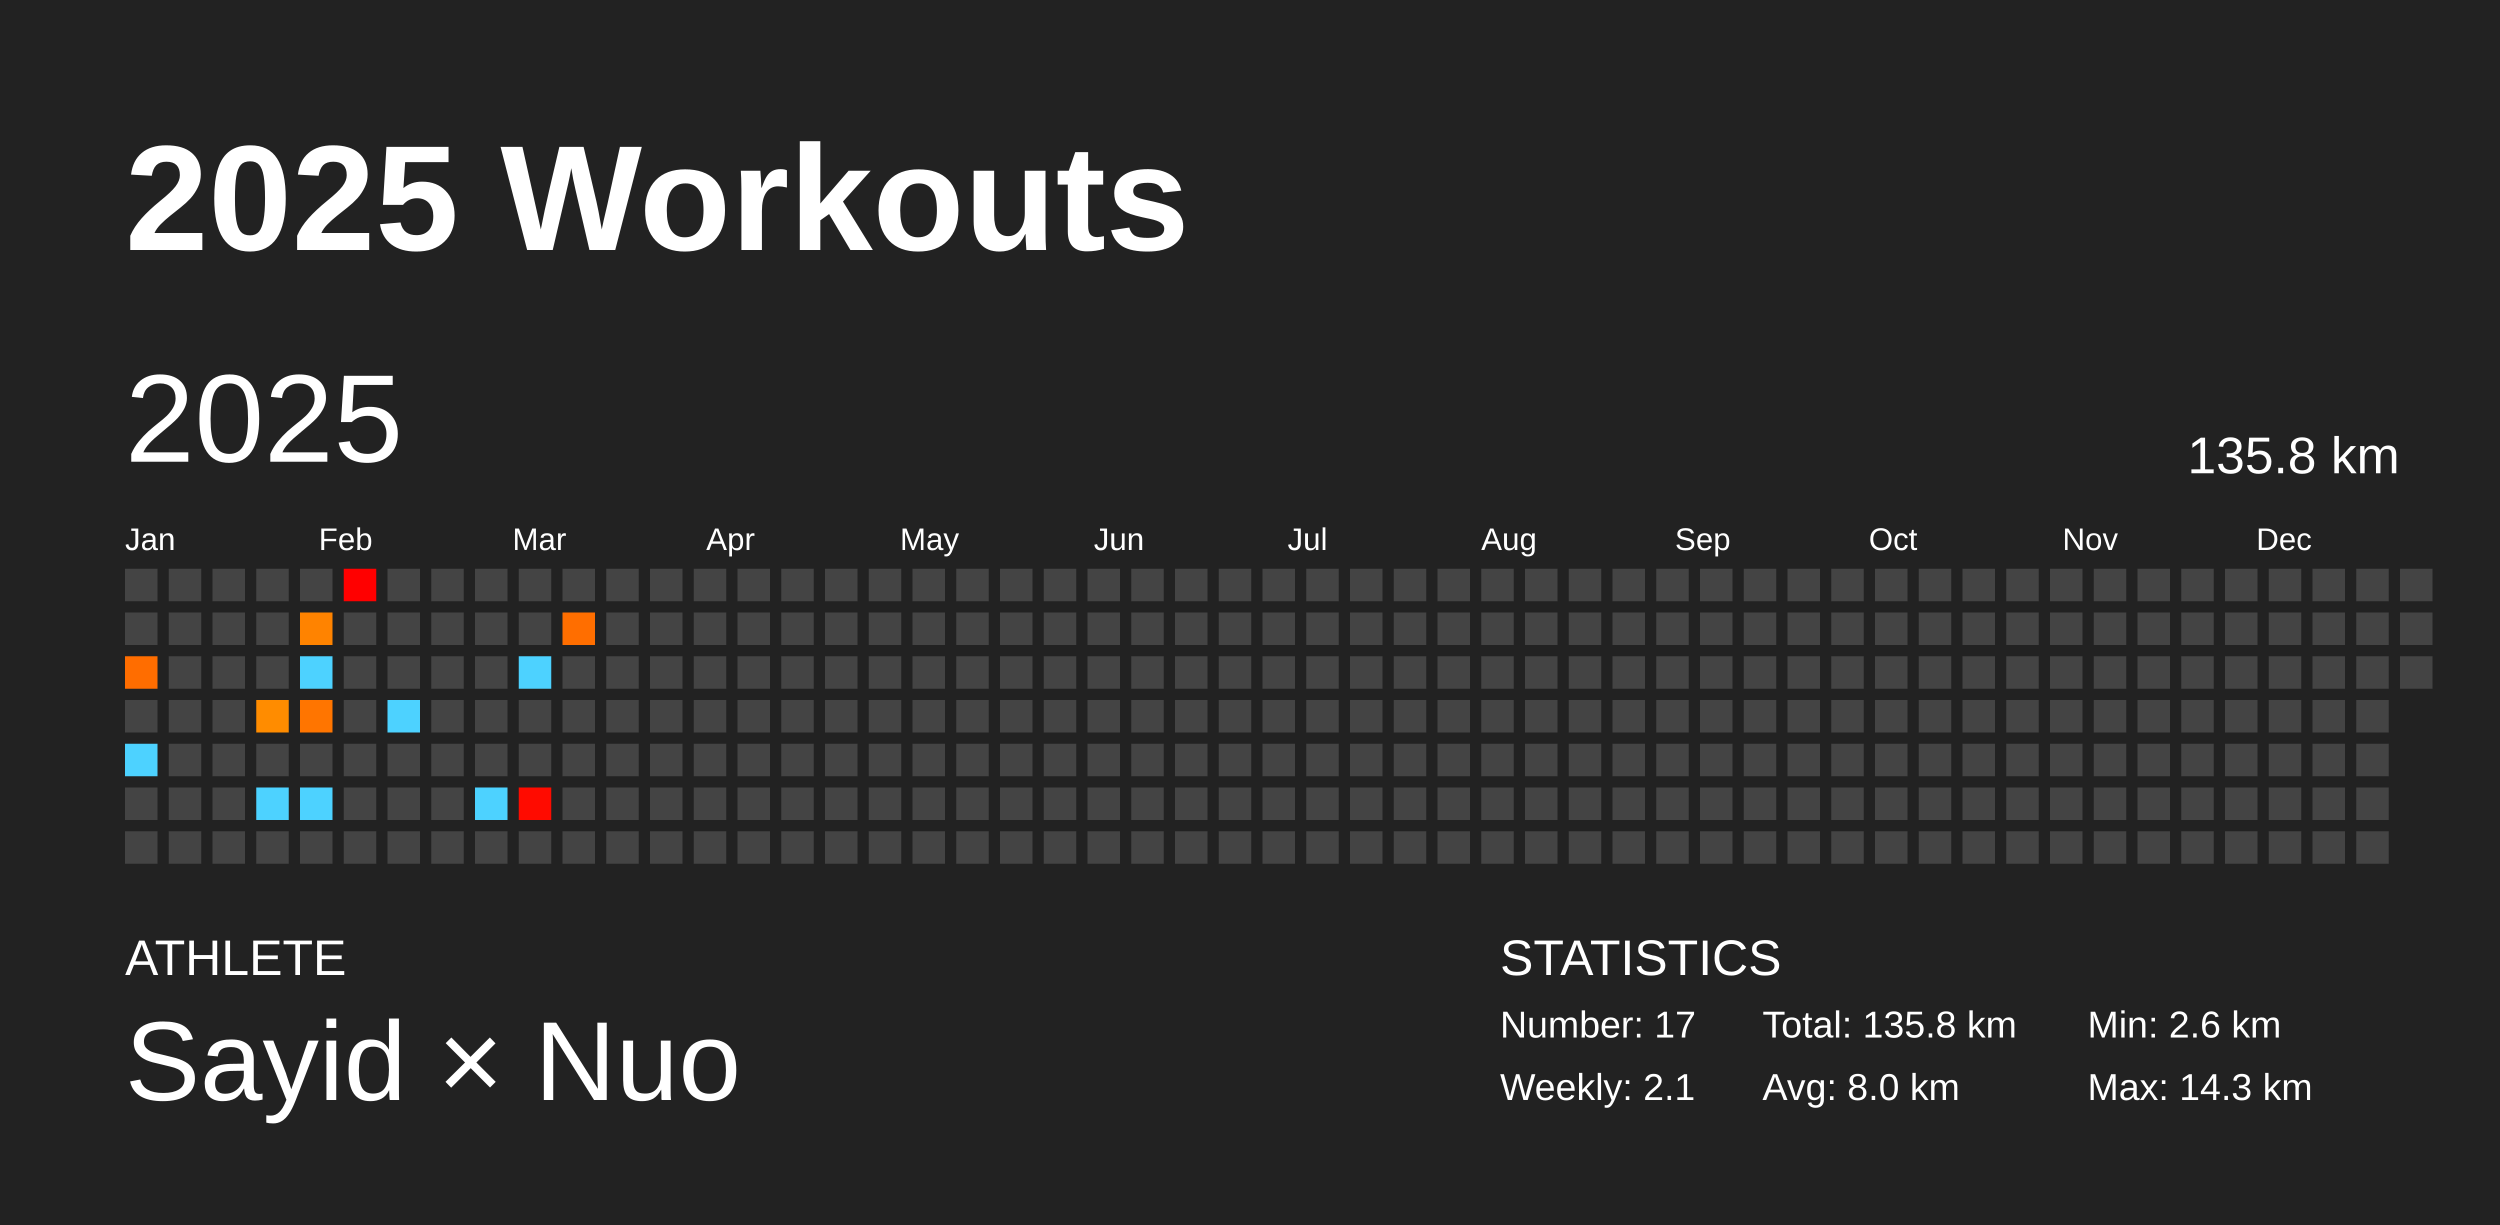
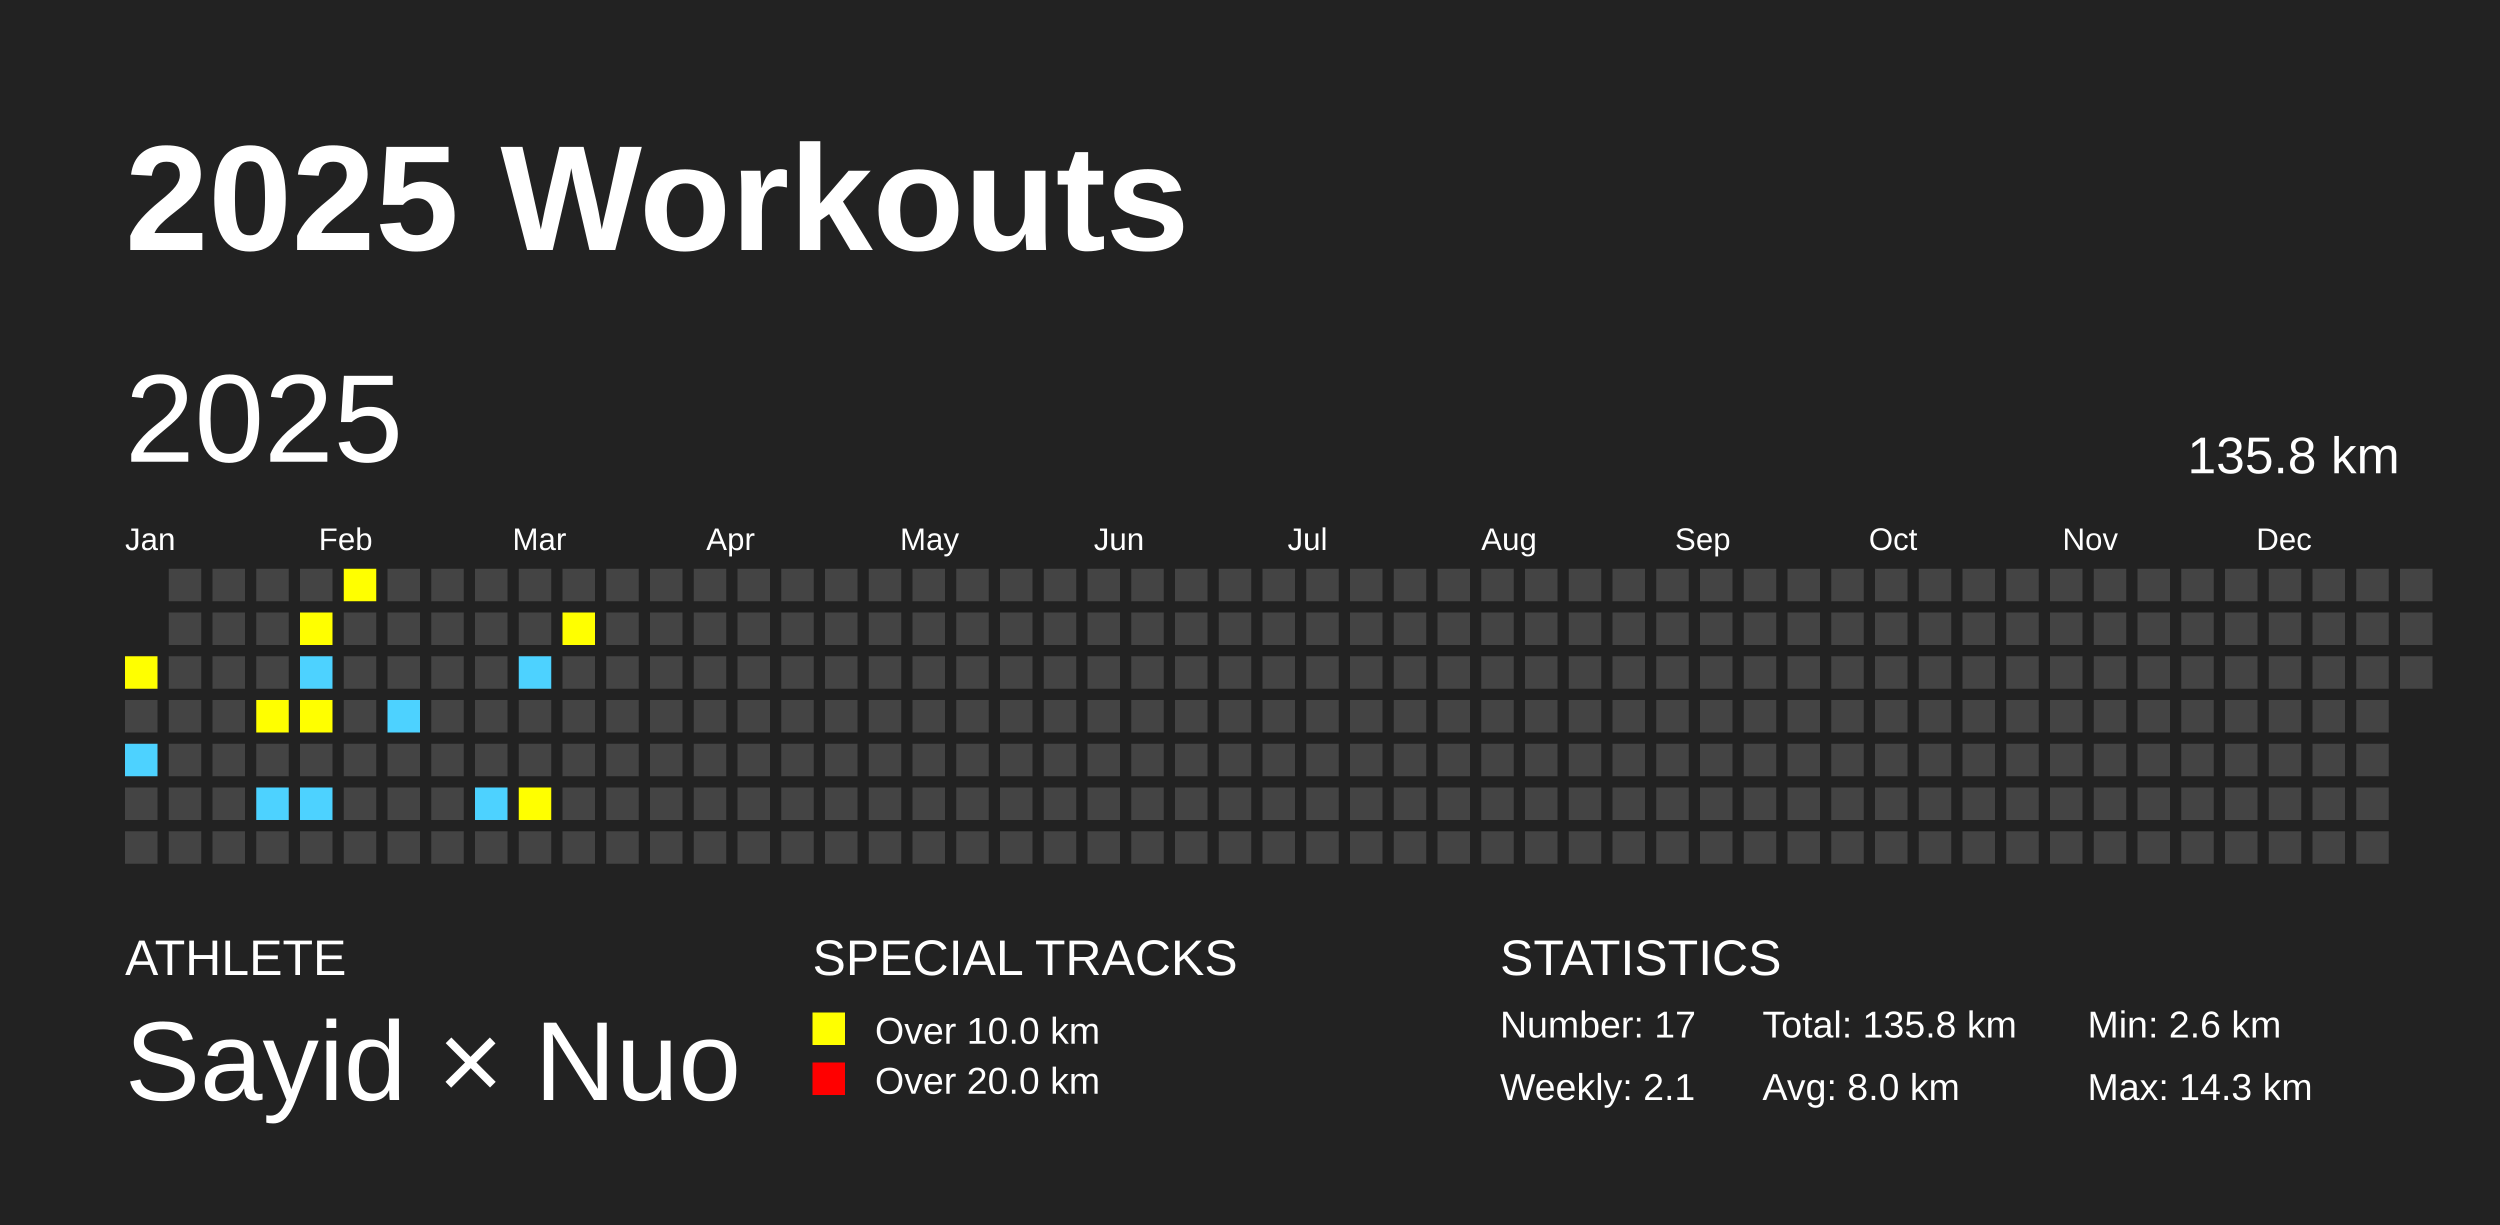
<svg xmlns="http://www.w3.org/2000/svg" baseProfile="full" height="98mm" version="1.1" viewBox="0,0,200,98" width="200mm">
  <defs />
  <rect fill="#222222" height="98" width="200" x="0" y="0" />
  <text fill="#FFFFFF" style="font-size:12px; font-family:Arial; font-weight:bold;" x="10" y="20">2025 Workouts</text>
  <text fill="#FFFFFF" style="font-size:4px; font-family:Arial" x="10" y="78">ATHLETE</text>
  <text fill="#FFFFFF" style="font-size:9px; font-family:Arial" x="10" y="88">Sayid × Nuo</text>
+   <text fill="#FFFFFF" style="font-size:4px; font-family:Arial" x="65" y="78">SPECIAL TRACKS</text>
+   <rect fill="yellow" height="2.6" width="2.6" x="65" y="81" />
+   <text fill="#FFFFFF" style="font-size:3px; font-family:Arial" x="70" y="83.5">Over 10.0 km</text>
+   <rect fill="red" height="2.6" width="2.6" x="65" y="85" />
+   <text fill="#FFFFFF" style="font-size:3px; font-family:Arial" x="70" y="87.5">Over 20.0 km</text>
  <text fill="#FFFFFF" style="font-size:4px; font-family:Arial" x="120" y="78">STATISTICS</text>
  <text fill="#FFFFFF" style="font-size:3px; font-family:Arial" x="120" y="83">Number: 17</text>
  <text fill="#FFFFFF" style="font-size:3px; font-family:Arial" x="120" y="88">Weekly: 2.1</text>
  <text fill="#FFFFFF" style="font-size:3px; font-family:Arial" x="141" y="83">Total: 135.8 km</text>
  <text fill="#FFFFFF" style="font-size:3px; font-family:Arial" x="141" y="88">Avg: 8.0 km</text>
  <text fill="#FFFFFF" style="font-size:3px; font-family:Arial" x="167" y="83">Min: 2.6 km</text>
  <text fill="#FFFFFF" style="font-size:3px; font-family:Arial" x="167" y="88">Max: 14.3 km</text>
  <text dominant-baseline="hanging" fill="#FFFFFF" style="font-size:10.0px; font-family:Arial;" x="10" y="30">2025</text>
  <text dominant-baseline="hanging" fill="#FFFFFF" style="font-size:4.125px; font-family:Arial;" x="175" y="35">135.8 km</text>
  <text fill="#FFFFFF" style="font-size:2.5px; font-family:Arial" x="10.0" y="44">Jan</text>
  <text fill="#FFFFFF" style="font-size:2.5px; font-family:Arial" x="25.5" y="44">Feb</text>
  <text fill="#FFFFFF" style="font-size:2.5px; font-family:Arial" x="41.0" y="44">Mar</text>
  <text fill="#FFFFFF" style="font-size:2.5px; font-family:Arial" x="56.5" y="44">Apr</text>
  <text fill="#FFFFFF" style="font-size:2.5px; font-family:Arial" x="72.0" y="44">May</text>
  <text fill="#FFFFFF" style="font-size:2.5px; font-family:Arial" x="87.5" y="44">Jun</text>
  <text fill="#FFFFFF" style="font-size:2.5px; font-family:Arial" x="103.0" y="44">Jul</text>
  <text fill="#FFFFFF" style="font-size:2.5px; font-family:Arial" x="118.5" y="44">Aug</text>
  <text fill="#FFFFFF" style="font-size:2.5px; font-family:Arial" x="134.0" y="44">Sep</text>
  <text fill="#FFFFFF" style="font-size:2.5px; font-family:Arial" x="149.5" y="44">Oct</text>
  <text fill="#FFFFFF" style="font-size:2.5px; font-family:Arial" x="165.0" y="44">Nov</text>
  <text fill="#FFFFFF" style="font-size:2.5px; font-family:Arial" x="180.5" y="44">Dec</text>
-   <rect fill="#444444" height="2.6" width="2.6" x="10.0" y="45.5" />
-   <rect fill="#444444" height="2.6" width="2.6" x="10.0" y="49.0" />
-   <rect fill="#ff6d00" height="2.6" width="2.6" x="10.0" y="52.5" />
+   <rect fill="yellow" height="2.6" width="2.6" x="10.0" y="52.5" />
  <rect fill="#444444" height="2.6" width="2.6" x="10.0" y="56.0" />
-   <rect fill="#4dd2ff" height="2.6" width="2.6" x="10.0" y="59.5" />
+   <rect fill="#4DD2FF" height="2.6" width="2.6" x="10.0" y="59.5" />
  <rect fill="#444444" height="2.6" width="2.6" x="10.0" y="63.0" />
  <rect fill="#444444" height="2.6" width="2.6" x="10.0" y="66.5" />
  <rect fill="#444444" height="2.6" width="2.6" x="13.5" y="45.5" />
  <rect fill="#444444" height="2.6" width="2.6" x="13.5" y="49.0" />
  <rect fill="#444444" height="2.6" width="2.6" x="13.5" y="52.5" />
  <rect fill="#444444" height="2.6" width="2.6" x="13.5" y="56.0" />
  <rect fill="#444444" height="2.6" width="2.6" x="13.5" y="59.5" />
  <rect fill="#444444" height="2.6" width="2.6" x="13.5" y="63.0" />
  <rect fill="#444444" height="2.6" width="2.6" x="13.5" y="66.5" />
  <rect fill="#444444" height="2.6" width="2.6" x="17.0" y="45.5" />
  <rect fill="#444444" height="2.6" width="2.6" x="17.0" y="49.0" />
  <rect fill="#444444" height="2.6" width="2.6" x="17.0" y="52.5" />
  <rect fill="#444444" height="2.6" width="2.6" x="17.0" y="56.0" />
  <rect fill="#444444" height="2.6" width="2.6" x="17.0" y="59.5" />
  <rect fill="#444444" height="2.6" width="2.6" x="17.0" y="63.0" />
  <rect fill="#444444" height="2.6" width="2.6" x="17.0" y="66.5" />
  <rect fill="#444444" height="2.6" width="2.6" x="20.5" y="45.5" />
  <rect fill="#444444" height="2.6" width="2.6" x="20.5" y="49.0" />
  <rect fill="#444444" height="2.6" width="2.6" x="20.5" y="52.5" />
-   <rect fill="#ff8c00" height="2.6" width="2.6" x="20.5" y="56.0" />
+   <rect fill="yellow" height="2.6" width="2.6" x="20.5" y="56.0" />
  <rect fill="#444444" height="2.6" width="2.6" x="20.5" y="59.5" />
-   <rect fill="#4dd2ff" height="2.6" width="2.6" x="20.5" y="63.0" />
+   <rect fill="#4DD2FF" height="2.6" width="2.6" x="20.5" y="63.0" />
  <rect fill="#444444" height="2.6" width="2.6" x="20.5" y="66.5" />
  <rect fill="#444444" height="2.6" width="2.6" x="24.0" y="45.5" />
-   <rect fill="#ff8300" height="2.6" width="2.6" x="24.0" y="49.0" />
-   <rect fill="#4dd2ff" height="2.6" width="2.6" x="24.0" y="52.5" />
-   <rect fill="#ff7500" height="2.6" width="2.6" x="24.0" y="56.0" />
+   <rect fill="yellow" height="2.6" width="2.6" x="24.0" y="49.0" />
+   <rect fill="#4DD2FF" height="2.6" width="2.6" x="24.0" y="52.5" />
+   <rect fill="yellow" height="2.6" width="2.6" x="24.0" y="56.0" />
  <rect fill="#444444" height="2.6" width="2.6" x="24.0" y="59.5" />
-   <rect fill="#4dd2ff" height="2.6" width="2.6" x="24.0" y="63.0" />
+   <rect fill="#4DD2FF" height="2.6" width="2.6" x="24.0" y="63.0" />
  <rect fill="#444444" height="2.6" width="2.6" x="24.0" y="66.5" />
-   <rect fill="#ff0000" height="2.6" width="2.6" x="27.5" y="45.5" />
+   <rect fill="yellow" height="2.6" width="2.6" x="27.5" y="45.5" />
  <rect fill="#444444" height="2.6" width="2.6" x="27.5" y="49.0" />
  <rect fill="#444444" height="2.6" width="2.6" x="27.5" y="52.5" />
  <rect fill="#444444" height="2.6" width="2.6" x="27.5" y="56.0" />
  <rect fill="#444444" height="2.6" width="2.6" x="27.5" y="59.5" />
  <rect fill="#444444" height="2.6" width="2.6" x="27.5" y="63.0" />
  <rect fill="#444444" height="2.6" width="2.6" x="27.5" y="66.5" />
  <rect fill="#444444" height="2.6" width="2.6" x="31.0" y="45.5" />
  <rect fill="#444444" height="2.6" width="2.6" x="31.0" y="49.0" />
  <rect fill="#444444" height="2.6" width="2.6" x="31.0" y="52.5" />
-   <rect fill="#4dd2ff" height="2.6" width="2.6" x="31.0" y="56.0" />
+   <rect fill="#4DD2FF" height="2.6" width="2.6" x="31.0" y="56.0" />
  <rect fill="#444444" height="2.6" width="2.6" x="31.0" y="59.5" />
  <rect fill="#444444" height="2.6" width="2.6" x="31.0" y="63.0" />
  <rect fill="#444444" height="2.6" width="2.6" x="31.0" y="66.5" />
  <rect fill="#444444" height="2.6" width="2.6" x="34.5" y="45.5" />
  <rect fill="#444444" height="2.6" width="2.6" x="34.5" y="49.0" />
  <rect fill="#444444" height="2.6" width="2.6" x="34.5" y="52.5" />
  <rect fill="#444444" height="2.6" width="2.6" x="34.5" y="56.0" />
  <rect fill="#444444" height="2.6" width="2.6" x="34.5" y="59.5" />
  <rect fill="#444444" height="2.6" width="2.6" x="34.5" y="63.0" />
  <rect fill="#444444" height="2.6" width="2.6" x="34.5" y="66.5" />
  <rect fill="#444444" height="2.6" width="2.6" x="38.0" y="45.5" />
  <rect fill="#444444" height="2.6" width="2.6" x="38.0" y="49.0" />
  <rect fill="#444444" height="2.6" width="2.6" x="38.0" y="52.5" />
  <rect fill="#444444" height="2.6" width="2.6" x="38.0" y="56.0" />
  <rect fill="#444444" height="2.6" width="2.6" x="38.0" y="59.5" />
-   <rect fill="#4dd2ff" height="2.6" width="2.6" x="38.0" y="63.0" />
+   <rect fill="#4DD2FF" height="2.6" width="2.6" x="38.0" y="63.0" />
  <rect fill="#444444" height="2.6" width="2.6" x="38.0" y="66.5" />
  <rect fill="#444444" height="2.6" width="2.6" x="41.5" y="45.5" />
  <rect fill="#444444" height="2.6" width="2.6" x="41.5" y="49.0" />
-   <rect fill="#4dd2ff" height="2.6" width="2.6" x="41.5" y="52.5" />
+   <rect fill="#4DD2FF" height="2.6" width="2.6" x="41.5" y="52.5" />
  <rect fill="#444444" height="2.6" width="2.6" x="41.5" y="56.0" />
  <rect fill="#444444" height="2.6" width="2.6" x="41.5" y="59.5" />
-   <rect fill="#ff0b00" height="2.6" width="2.6" x="41.5" y="63.0" />
+   <rect fill="yellow" height="2.6" width="2.6" x="41.5" y="63.0" />
  <rect fill="#444444" height="2.6" width="2.6" x="41.5" y="66.5" />
  <rect fill="#444444" height="2.6" width="2.6" x="45.0" y="45.5" />
-   <rect fill="#ff6e00" height="2.6" width="2.6" x="45.0" y="49.0" />
+   <rect fill="yellow" height="2.6" width="2.6" x="45.0" y="49.0" />
  <rect fill="#444444" height="2.6" width="2.6" x="45.0" y="52.5" />
  <rect fill="#444444" height="2.6" width="2.6" x="45.0" y="56.0" />
  <rect fill="#444444" height="2.6" width="2.6" x="45.0" y="59.5" />
  <rect fill="#444444" height="2.6" width="2.6" x="45.0" y="63.0" />
  <rect fill="#444444" height="2.6" width="2.6" x="45.0" y="66.5" />
  <rect fill="#444444" height="2.6" width="2.6" x="48.5" y="45.5" />
  <rect fill="#444444" height="2.6" width="2.6" x="48.5" y="49.0" />
  <rect fill="#444444" height="2.6" width="2.6" x="48.5" y="52.5" />
  <rect fill="#444444" height="2.6" width="2.6" x="48.5" y="56.0" />
  <rect fill="#444444" height="2.6" width="2.6" x="48.5" y="59.5" />
  <rect fill="#444444" height="2.6" width="2.6" x="48.5" y="63.0" />
  <rect fill="#444444" height="2.6" width="2.6" x="48.5" y="66.5" />
  <rect fill="#444444" height="2.6" width="2.6" x="52.0" y="45.5" />
  <rect fill="#444444" height="2.6" width="2.6" x="52.0" y="49.0" />
  <rect fill="#444444" height="2.6" width="2.6" x="52.0" y="52.5" />
  <rect fill="#444444" height="2.6" width="2.6" x="52.0" y="56.0" />
  <rect fill="#444444" height="2.6" width="2.6" x="52.0" y="59.5" />
  <rect fill="#444444" height="2.6" width="2.6" x="52.0" y="63.0" />
  <rect fill="#444444" height="2.6" width="2.6" x="52.0" y="66.5" />
  <rect fill="#444444" height="2.6" width="2.6" x="55.5" y="45.5" />
  <rect fill="#444444" height="2.6" width="2.6" x="55.5" y="49.0" />
  <rect fill="#444444" height="2.6" width="2.6" x="55.5" y="52.5" />
  <rect fill="#444444" height="2.6" width="2.6" x="55.5" y="56.0" />
  <rect fill="#444444" height="2.6" width="2.6" x="55.5" y="59.5" />
  <rect fill="#444444" height="2.6" width="2.6" x="55.5" y="63.0" />
  <rect fill="#444444" height="2.6" width="2.6" x="55.5" y="66.5" />
  <rect fill="#444444" height="2.6" width="2.6" x="59.0" y="45.5" />
  <rect fill="#444444" height="2.6" width="2.6" x="59.0" y="49.0" />
  <rect fill="#444444" height="2.6" width="2.6" x="59.0" y="52.5" />
  <rect fill="#444444" height="2.6" width="2.6" x="59.0" y="56.0" />
  <rect fill="#444444" height="2.6" width="2.6" x="59.0" y="59.5" />
  <rect fill="#444444" height="2.6" width="2.6" x="59.0" y="63.0" />
  <rect fill="#444444" height="2.6" width="2.6" x="59.0" y="66.5" />
  <rect fill="#444444" height="2.6" width="2.6" x="62.5" y="45.5" />
  <rect fill="#444444" height="2.6" width="2.6" x="62.5" y="49.0" />
  <rect fill="#444444" height="2.6" width="2.6" x="62.5" y="52.5" />
  <rect fill="#444444" height="2.6" width="2.6" x="62.5" y="56.0" />
  <rect fill="#444444" height="2.6" width="2.6" x="62.5" y="59.5" />
  <rect fill="#444444" height="2.6" width="2.6" x="62.5" y="63.0" />
  <rect fill="#444444" height="2.6" width="2.6" x="62.5" y="66.5" />
  <rect fill="#444444" height="2.6" width="2.6" x="66.0" y="45.5" />
  <rect fill="#444444" height="2.6" width="2.6" x="66.0" y="49.0" />
  <rect fill="#444444" height="2.6" width="2.6" x="66.0" y="52.5" />
  <rect fill="#444444" height="2.6" width="2.6" x="66.0" y="56.0" />
  <rect fill="#444444" height="2.6" width="2.6" x="66.0" y="59.5" />
  <rect fill="#444444" height="2.6" width="2.6" x="66.0" y="63.0" />
  <rect fill="#444444" height="2.6" width="2.6" x="66.0" y="66.5" />
  <rect fill="#444444" height="2.6" width="2.6" x="69.5" y="45.5" />
  <rect fill="#444444" height="2.6" width="2.6" x="69.5" y="49.0" />
  <rect fill="#444444" height="2.6" width="2.6" x="69.5" y="52.5" />
  <rect fill="#444444" height="2.6" width="2.6" x="69.5" y="56.0" />
  <rect fill="#444444" height="2.6" width="2.6" x="69.5" y="59.5" />
  <rect fill="#444444" height="2.6" width="2.6" x="69.5" y="63.0" />
  <rect fill="#444444" height="2.6" width="2.6" x="69.5" y="66.5" />
  <rect fill="#444444" height="2.6" width="2.6" x="73.0" y="45.5" />
  <rect fill="#444444" height="2.6" width="2.6" x="73.0" y="49.0" />
  <rect fill="#444444" height="2.6" width="2.6" x="73.0" y="52.5" />
  <rect fill="#444444" height="2.6" width="2.6" x="73.0" y="56.0" />
  <rect fill="#444444" height="2.6" width="2.6" x="73.0" y="59.5" />
  <rect fill="#444444" height="2.6" width="2.6" x="73.0" y="63.0" />
  <rect fill="#444444" height="2.6" width="2.6" x="73.0" y="66.5" />
  <rect fill="#444444" height="2.6" width="2.6" x="76.5" y="45.5" />
  <rect fill="#444444" height="2.6" width="2.6" x="76.5" y="49.0" />
  <rect fill="#444444" height="2.6" width="2.6" x="76.5" y="52.5" />
  <rect fill="#444444" height="2.6" width="2.6" x="76.5" y="56.0" />
  <rect fill="#444444" height="2.6" width="2.6" x="76.5" y="59.5" />
  <rect fill="#444444" height="2.6" width="2.6" x="76.5" y="63.0" />
  <rect fill="#444444" height="2.6" width="2.6" x="76.5" y="66.5" />
  <rect fill="#444444" height="2.6" width="2.6" x="80.0" y="45.5" />
  <rect fill="#444444" height="2.6" width="2.6" x="80.0" y="49.0" />
  <rect fill="#444444" height="2.6" width="2.6" x="80.0" y="52.5" />
  <rect fill="#444444" height="2.6" width="2.6" x="80.0" y="56.0" />
  <rect fill="#444444" height="2.6" width="2.6" x="80.0" y="59.5" />
  <rect fill="#444444" height="2.6" width="2.6" x="80.0" y="63.0" />
  <rect fill="#444444" height="2.6" width="2.6" x="80.0" y="66.5" />
  <rect fill="#444444" height="2.6" width="2.6" x="83.5" y="45.5" />
  <rect fill="#444444" height="2.6" width="2.6" x="83.5" y="49.0" />
  <rect fill="#444444" height="2.6" width="2.6" x="83.5" y="52.5" />
  <rect fill="#444444" height="2.6" width="2.6" x="83.5" y="56.0" />
  <rect fill="#444444" height="2.6" width="2.6" x="83.5" y="59.5" />
  <rect fill="#444444" height="2.6" width="2.6" x="83.5" y="63.0" />
  <rect fill="#444444" height="2.6" width="2.6" x="83.5" y="66.5" />
  <rect fill="#444444" height="2.6" width="2.6" x="87.0" y="45.5" />
  <rect fill="#444444" height="2.6" width="2.6" x="87.0" y="49.0" />
  <rect fill="#444444" height="2.6" width="2.6" x="87.0" y="52.5" />
  <rect fill="#444444" height="2.6" width="2.6" x="87.0" y="56.0" />
  <rect fill="#444444" height="2.6" width="2.6" x="87.0" y="59.5" />
  <rect fill="#444444" height="2.6" width="2.6" x="87.0" y="63.0" />
  <rect fill="#444444" height="2.6" width="2.6" x="87.0" y="66.5" />
  <rect fill="#444444" height="2.6" width="2.6" x="90.5" y="45.5" />
  <rect fill="#444444" height="2.6" width="2.6" x="90.5" y="49.0" />
  <rect fill="#444444" height="2.6" width="2.6" x="90.5" y="52.5" />
  <rect fill="#444444" height="2.6" width="2.6" x="90.5" y="56.0" />
  <rect fill="#444444" height="2.6" width="2.6" x="90.5" y="59.5" />
  <rect fill="#444444" height="2.6" width="2.6" x="90.5" y="63.0" />
  <rect fill="#444444" height="2.6" width="2.6" x="90.5" y="66.5" />
  <rect fill="#444444" height="2.6" width="2.6" x="94.0" y="45.5" />
  <rect fill="#444444" height="2.6" width="2.6" x="94.0" y="49.0" />
  <rect fill="#444444" height="2.6" width="2.6" x="94.0" y="52.5" />
  <rect fill="#444444" height="2.6" width="2.6" x="94.0" y="56.0" />
  <rect fill="#444444" height="2.6" width="2.6" x="94.0" y="59.5" />
  <rect fill="#444444" height="2.6" width="2.6" x="94.0" y="63.0" />
  <rect fill="#444444" height="2.6" width="2.6" x="94.0" y="66.5" />
  <rect fill="#444444" height="2.6" width="2.6" x="97.5" y="45.5" />
  <rect fill="#444444" height="2.6" width="2.6" x="97.5" y="49.0" />
  <rect fill="#444444" height="2.6" width="2.6" x="97.5" y="52.5" />
  <rect fill="#444444" height="2.6" width="2.6" x="97.5" y="56.0" />
  <rect fill="#444444" height="2.6" width="2.6" x="97.5" y="59.5" />
  <rect fill="#444444" height="2.6" width="2.6" x="97.5" y="63.0" />
  <rect fill="#444444" height="2.6" width="2.6" x="97.5" y="66.5" />
  <rect fill="#444444" height="2.6" width="2.6" x="101.0" y="45.5" />
  <rect fill="#444444" height="2.6" width="2.6" x="101.0" y="49.0" />
  <rect fill="#444444" height="2.6" width="2.6" x="101.0" y="52.5" />
  <rect fill="#444444" height="2.6" width="2.6" x="101.0" y="56.0" />
  <rect fill="#444444" height="2.6" width="2.6" x="101.0" y="59.5" />
  <rect fill="#444444" height="2.6" width="2.6" x="101.0" y="63.0" />
  <rect fill="#444444" height="2.6" width="2.6" x="101.0" y="66.5" />
  <rect fill="#444444" height="2.6" width="2.6" x="104.5" y="45.5" />
  <rect fill="#444444" height="2.6" width="2.6" x="104.5" y="49.0" />
  <rect fill="#444444" height="2.6" width="2.6" x="104.5" y="52.5" />
  <rect fill="#444444" height="2.6" width="2.6" x="104.5" y="56.0" />
  <rect fill="#444444" height="2.6" width="2.6" x="104.5" y="59.5" />
  <rect fill="#444444" height="2.6" width="2.6" x="104.5" y="63.0" />
  <rect fill="#444444" height="2.6" width="2.6" x="104.5" y="66.5" />
  <rect fill="#444444" height="2.6" width="2.6" x="108.0" y="45.5" />
  <rect fill="#444444" height="2.6" width="2.6" x="108.0" y="49.0" />
  <rect fill="#444444" height="2.6" width="2.6" x="108.0" y="52.5" />
  <rect fill="#444444" height="2.6" width="2.6" x="108.0" y="56.0" />
  <rect fill="#444444" height="2.6" width="2.6" x="108.0" y="59.5" />
  <rect fill="#444444" height="2.6" width="2.6" x="108.0" y="63.0" />
  <rect fill="#444444" height="2.6" width="2.6" x="108.0" y="66.5" />
  <rect fill="#444444" height="2.6" width="2.6" x="111.5" y="45.5" />
  <rect fill="#444444" height="2.6" width="2.6" x="111.5" y="49.0" />
  <rect fill="#444444" height="2.6" width="2.6" x="111.5" y="52.5" />
  <rect fill="#444444" height="2.6" width="2.6" x="111.5" y="56.0" />
  <rect fill="#444444" height="2.6" width="2.6" x="111.5" y="59.5" />
  <rect fill="#444444" height="2.6" width="2.6" x="111.5" y="63.0" />
  <rect fill="#444444" height="2.6" width="2.6" x="111.5" y="66.5" />
  <rect fill="#444444" height="2.6" width="2.6" x="115.0" y="45.5" />
  <rect fill="#444444" height="2.6" width="2.6" x="115.0" y="49.0" />
  <rect fill="#444444" height="2.6" width="2.6" x="115.0" y="52.5" />
  <rect fill="#444444" height="2.6" width="2.6" x="115.0" y="56.0" />
  <rect fill="#444444" height="2.6" width="2.6" x="115.0" y="59.5" />
  <rect fill="#444444" height="2.6" width="2.6" x="115.0" y="63.0" />
  <rect fill="#444444" height="2.6" width="2.6" x="115.0" y="66.5" />
  <rect fill="#444444" height="2.6" width="2.6" x="118.5" y="45.5" />
  <rect fill="#444444" height="2.6" width="2.6" x="118.5" y="49.0" />
  <rect fill="#444444" height="2.6" width="2.6" x="118.5" y="52.5" />
  <rect fill="#444444" height="2.6" width="2.6" x="118.5" y="56.0" />
  <rect fill="#444444" height="2.6" width="2.6" x="118.5" y="59.5" />
  <rect fill="#444444" height="2.6" width="2.6" x="118.5" y="63.0" />
  <rect fill="#444444" height="2.6" width="2.6" x="118.5" y="66.5" />
  <rect fill="#444444" height="2.6" width="2.6" x="122.0" y="45.5" />
  <rect fill="#444444" height="2.6" width="2.6" x="122.0" y="49.0" />
  <rect fill="#444444" height="2.6" width="2.6" x="122.0" y="52.5" />
  <rect fill="#444444" height="2.6" width="2.6" x="122.0" y="56.0" />
  <rect fill="#444444" height="2.6" width="2.6" x="122.0" y="59.5" />
  <rect fill="#444444" height="2.6" width="2.6" x="122.0" y="63.0" />
  <rect fill="#444444" height="2.6" width="2.6" x="122.0" y="66.5" />
  <rect fill="#444444" height="2.6" width="2.6" x="125.5" y="45.5" />
  <rect fill="#444444" height="2.6" width="2.6" x="125.5" y="49.0" />
  <rect fill="#444444" height="2.6" width="2.6" x="125.5" y="52.5" />
  <rect fill="#444444" height="2.6" width="2.6" x="125.5" y="56.0" />
  <rect fill="#444444" height="2.6" width="2.6" x="125.5" y="59.5" />
  <rect fill="#444444" height="2.6" width="2.6" x="125.5" y="63.0" />
  <rect fill="#444444" height="2.6" width="2.6" x="125.5" y="66.5" />
  <rect fill="#444444" height="2.6" width="2.6" x="129.0" y="45.5" />
  <rect fill="#444444" height="2.6" width="2.6" x="129.0" y="49.0" />
  <rect fill="#444444" height="2.6" width="2.6" x="129.0" y="52.5" />
  <rect fill="#444444" height="2.6" width="2.6" x="129.0" y="56.0" />
  <rect fill="#444444" height="2.6" width="2.6" x="129.0" y="59.5" />
  <rect fill="#444444" height="2.6" width="2.6" x="129.0" y="63.0" />
  <rect fill="#444444" height="2.6" width="2.6" x="129.0" y="66.5" />
  <rect fill="#444444" height="2.6" width="2.6" x="132.5" y="45.5" />
  <rect fill="#444444" height="2.6" width="2.6" x="132.5" y="49.0" />
  <rect fill="#444444" height="2.6" width="2.6" x="132.5" y="52.5" />
  <rect fill="#444444" height="2.6" width="2.6" x="132.5" y="56.0" />
  <rect fill="#444444" height="2.6" width="2.6" x="132.5" y="59.5" />
  <rect fill="#444444" height="2.6" width="2.6" x="132.5" y="63.0" />
  <rect fill="#444444" height="2.6" width="2.6" x="132.5" y="66.5" />
  <rect fill="#444444" height="2.6" width="2.6" x="136.0" y="45.5" />
  <rect fill="#444444" height="2.6" width="2.6" x="136.0" y="49.0" />
  <rect fill="#444444" height="2.6" width="2.6" x="136.0" y="52.5" />
  <rect fill="#444444" height="2.6" width="2.6" x="136.0" y="56.0" />
  <rect fill="#444444" height="2.6" width="2.6" x="136.0" y="59.5" />
  <rect fill="#444444" height="2.6" width="2.6" x="136.0" y="63.0" />
  <rect fill="#444444" height="2.6" width="2.6" x="136.0" y="66.5" />
  <rect fill="#444444" height="2.6" width="2.6" x="139.5" y="45.5" />
  <rect fill="#444444" height="2.6" width="2.6" x="139.5" y="49.0" />
  <rect fill="#444444" height="2.6" width="2.6" x="139.5" y="52.5" />
  <rect fill="#444444" height="2.6" width="2.6" x="139.5" y="56.0" />
  <rect fill="#444444" height="2.6" width="2.6" x="139.5" y="59.5" />
  <rect fill="#444444" height="2.6" width="2.6" x="139.5" y="63.0" />
  <rect fill="#444444" height="2.6" width="2.6" x="139.5" y="66.5" />
  <rect fill="#444444" height="2.6" width="2.6" x="143.0" y="45.5" />
  <rect fill="#444444" height="2.6" width="2.6" x="143.0" y="49.0" />
  <rect fill="#444444" height="2.6" width="2.6" x="143.0" y="52.5" />
  <rect fill="#444444" height="2.6" width="2.6" x="143.0" y="56.0" />
  <rect fill="#444444" height="2.6" width="2.6" x="143.0" y="59.5" />
  <rect fill="#444444" height="2.6" width="2.6" x="143.0" y="63.0" />
  <rect fill="#444444" height="2.6" width="2.6" x="143.0" y="66.5" />
  <rect fill="#444444" height="2.6" width="2.6" x="146.5" y="45.5" />
  <rect fill="#444444" height="2.6" width="2.6" x="146.5" y="49.0" />
  <rect fill="#444444" height="2.6" width="2.6" x="146.5" y="52.5" />
  <rect fill="#444444" height="2.6" width="2.6" x="146.5" y="56.0" />
  <rect fill="#444444" height="2.6" width="2.6" x="146.5" y="59.5" />
  <rect fill="#444444" height="2.6" width="2.6" x="146.5" y="63.0" />
  <rect fill="#444444" height="2.6" width="2.6" x="146.5" y="66.5" />
  <rect fill="#444444" height="2.6" width="2.6" x="150.0" y="45.5" />
  <rect fill="#444444" height="2.6" width="2.6" x="150.0" y="49.0" />
  <rect fill="#444444" height="2.6" width="2.6" x="150.0" y="52.5" />
  <rect fill="#444444" height="2.6" width="2.6" x="150.0" y="56.0" />
  <rect fill="#444444" height="2.6" width="2.6" x="150.0" y="59.5" />
  <rect fill="#444444" height="2.6" width="2.6" x="150.0" y="63.0" />
  <rect fill="#444444" height="2.6" width="2.6" x="150.0" y="66.5" />
  <rect fill="#444444" height="2.6" width="2.6" x="153.5" y="45.5" />
  <rect fill="#444444" height="2.6" width="2.6" x="153.5" y="49.0" />
  <rect fill="#444444" height="2.6" width="2.6" x="153.5" y="52.5" />
  <rect fill="#444444" height="2.6" width="2.6" x="153.5" y="56.0" />
  <rect fill="#444444" height="2.6" width="2.6" x="153.5" y="59.5" />
  <rect fill="#444444" height="2.6" width="2.6" x="153.5" y="63.0" />
  <rect fill="#444444" height="2.6" width="2.6" x="153.5" y="66.5" />
  <rect fill="#444444" height="2.6" width="2.6" x="157.0" y="45.5" />
  <rect fill="#444444" height="2.6" width="2.6" x="157.0" y="49.0" />
  <rect fill="#444444" height="2.6" width="2.6" x="157.0" y="52.5" />
  <rect fill="#444444" height="2.6" width="2.6" x="157.0" y="56.0" />
  <rect fill="#444444" height="2.6" width="2.6" x="157.0" y="59.5" />
  <rect fill="#444444" height="2.6" width="2.6" x="157.0" y="63.0" />
  <rect fill="#444444" height="2.6" width="2.6" x="157.0" y="66.5" />
  <rect fill="#444444" height="2.6" width="2.6" x="160.5" y="45.5" />
  <rect fill="#444444" height="2.6" width="2.6" x="160.5" y="49.0" />
  <rect fill="#444444" height="2.6" width="2.6" x="160.5" y="52.5" />
  <rect fill="#444444" height="2.6" width="2.6" x="160.5" y="56.0" />
  <rect fill="#444444" height="2.6" width="2.6" x="160.5" y="59.5" />
  <rect fill="#444444" height="2.6" width="2.6" x="160.5" y="63.0" />
  <rect fill="#444444" height="2.6" width="2.6" x="160.5" y="66.5" />
  <rect fill="#444444" height="2.6" width="2.6" x="164.0" y="45.5" />
  <rect fill="#444444" height="2.6" width="2.6" x="164.0" y="49.0" />
  <rect fill="#444444" height="2.6" width="2.6" x="164.0" y="52.5" />
  <rect fill="#444444" height="2.6" width="2.6" x="164.0" y="56.0" />
  <rect fill="#444444" height="2.6" width="2.6" x="164.0" y="59.5" />
  <rect fill="#444444" height="2.6" width="2.6" x="164.0" y="63.0" />
  <rect fill="#444444" height="2.6" width="2.6" x="164.0" y="66.5" />
  <rect fill="#444444" height="2.6" width="2.6" x="167.5" y="45.5" />
  <rect fill="#444444" height="2.6" width="2.6" x="167.5" y="49.0" />
  <rect fill="#444444" height="2.6" width="2.6" x="167.5" y="52.5" />
  <rect fill="#444444" height="2.6" width="2.6" x="167.5" y="56.0" />
  <rect fill="#444444" height="2.6" width="2.6" x="167.5" y="59.5" />
  <rect fill="#444444" height="2.6" width="2.6" x="167.5" y="63.0" />
  <rect fill="#444444" height="2.6" width="2.6" x="167.5" y="66.5" />
  <rect fill="#444444" height="2.6" width="2.6" x="171.0" y="45.5" />
  <rect fill="#444444" height="2.6" width="2.6" x="171.0" y="49.0" />
  <rect fill="#444444" height="2.6" width="2.6" x="171.0" y="52.5" />
  <rect fill="#444444" height="2.6" width="2.6" x="171.0" y="56.0" />
  <rect fill="#444444" height="2.6" width="2.6" x="171.0" y="59.5" />
  <rect fill="#444444" height="2.6" width="2.6" x="171.0" y="63.0" />
  <rect fill="#444444" height="2.6" width="2.6" x="171.0" y="66.5" />
  <rect fill="#444444" height="2.6" width="2.6" x="174.5" y="45.5" />
  <rect fill="#444444" height="2.6" width="2.6" x="174.5" y="49.0" />
  <rect fill="#444444" height="2.6" width="2.6" x="174.5" y="52.5" />
  <rect fill="#444444" height="2.6" width="2.6" x="174.5" y="56.0" />
  <rect fill="#444444" height="2.6" width="2.6" x="174.5" y="59.5" />
  <rect fill="#444444" height="2.6" width="2.6" x="174.5" y="63.0" />
  <rect fill="#444444" height="2.6" width="2.6" x="174.5" y="66.5" />
  <rect fill="#444444" height="2.6" width="2.6" x="178.0" y="45.5" />
  <rect fill="#444444" height="2.6" width="2.6" x="178.0" y="49.0" />
  <rect fill="#444444" height="2.6" width="2.6" x="178.0" y="52.5" />
  <rect fill="#444444" height="2.6" width="2.6" x="178.0" y="56.0" />
  <rect fill="#444444" height="2.6" width="2.6" x="178.0" y="59.5" />
  <rect fill="#444444" height="2.6" width="2.6" x="178.0" y="63.0" />
  <rect fill="#444444" height="2.6" width="2.6" x="178.0" y="66.5" />
  <rect fill="#444444" height="2.6" width="2.6" x="181.5" y="45.5" />
  <rect fill="#444444" height="2.6" width="2.6" x="181.5" y="49.0" />
  <rect fill="#444444" height="2.6" width="2.6" x="181.5" y="52.5" />
  <rect fill="#444444" height="2.6" width="2.6" x="181.5" y="56.0" />
  <rect fill="#444444" height="2.6" width="2.6" x="181.5" y="59.5" />
  <rect fill="#444444" height="2.6" width="2.6" x="181.5" y="63.0" />
  <rect fill="#444444" height="2.6" width="2.6" x="181.5" y="66.5" />
  <rect fill="#444444" height="2.6" width="2.6" x="185.0" y="45.5" />
  <rect fill="#444444" height="2.6" width="2.6" x="185.0" y="49.0" />
  <rect fill="#444444" height="2.6" width="2.6" x="185.0" y="52.5" />
  <rect fill="#444444" height="2.6" width="2.6" x="185.0" y="56.0" />
  <rect fill="#444444" height="2.6" width="2.6" x="185.0" y="59.5" />
  <rect fill="#444444" height="2.6" width="2.6" x="185.0" y="63.0" />
  <rect fill="#444444" height="2.6" width="2.6" x="185.0" y="66.5" />
  <rect fill="#444444" height="2.6" width="2.6" x="188.5" y="45.5" />
  <rect fill="#444444" height="2.6" width="2.6" x="188.5" y="49.0" />
  <rect fill="#444444" height="2.6" width="2.6" x="188.5" y="52.5" />
  <rect fill="#444444" height="2.6" width="2.6" x="188.5" y="56.0" />
  <rect fill="#444444" height="2.6" width="2.6" x="188.5" y="59.5" />
  <rect fill="#444444" height="2.6" width="2.6" x="188.5" y="63.0" />
  <rect fill="#444444" height="2.6" width="2.6" x="188.5" y="66.5" />
  <rect fill="#444444" height="2.6" width="2.6" x="192.0" y="45.5" />
  <rect fill="#444444" height="2.6" width="2.6" x="192.0" y="49.0" />
  <rect fill="#444444" height="2.6" width="2.6" x="192.0" y="52.5" />
</svg>
